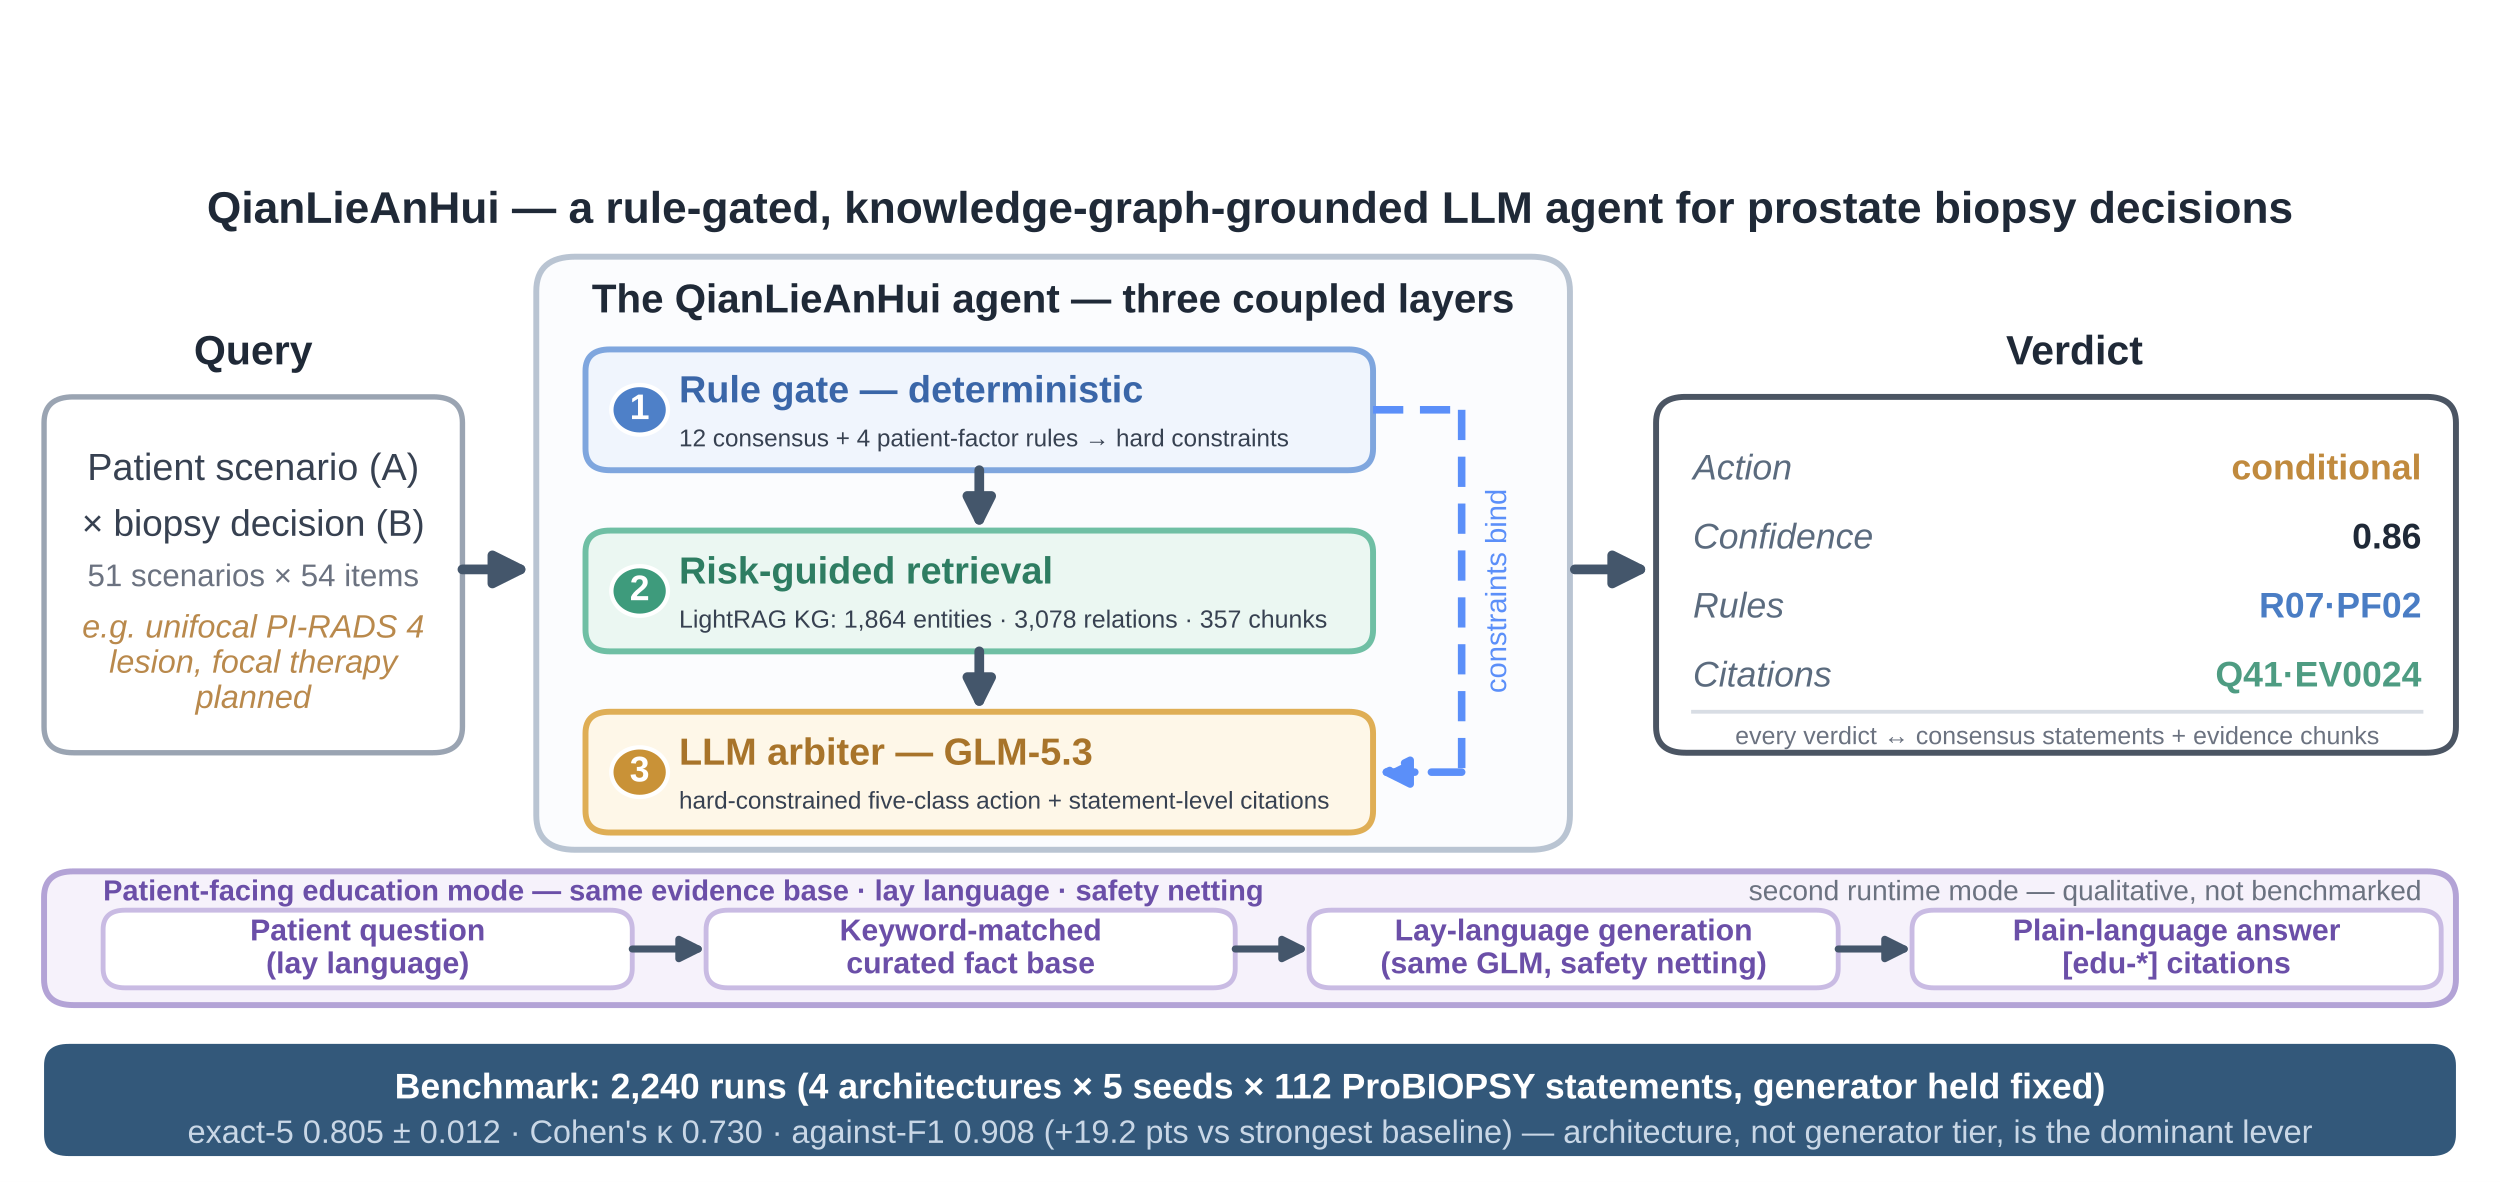
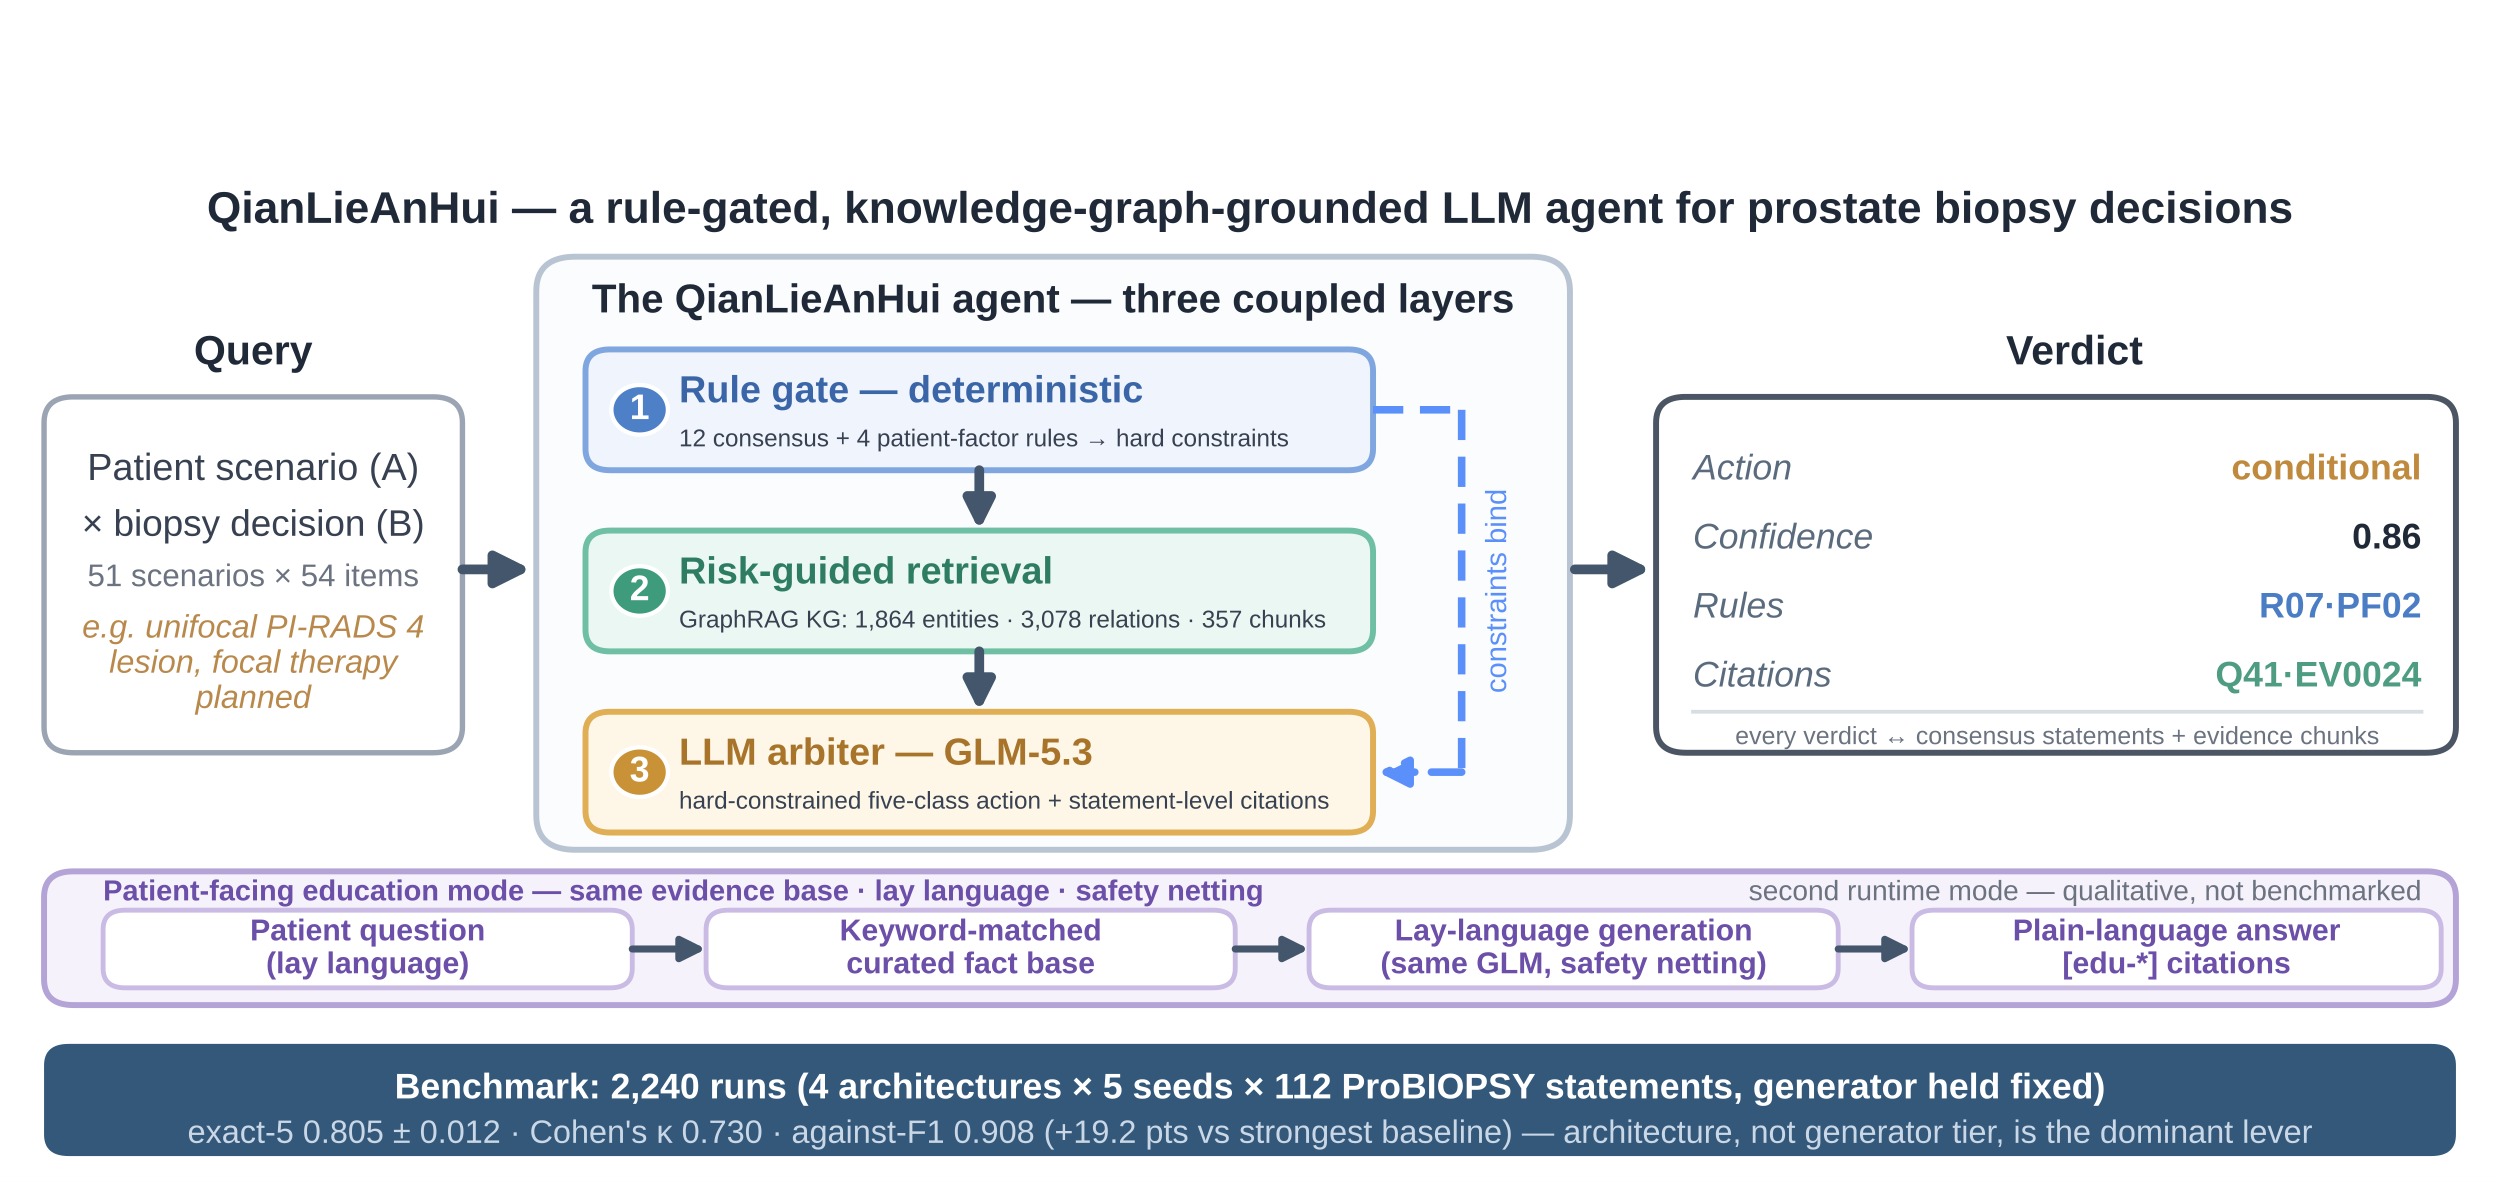
<svg xmlns="http://www.w3.org/2000/svg" width="462.96pt" height="218.88pt" viewBox="0 0 462.96 218.88" version="1.1">
  <defs>
    <style type="text/css">*{stroke-linejoin: round; stroke-linecap: butt}</style>
  </defs>
  <g id="figure_1">
    <g id="patch_1">
      <path d="M -0 218.88  L 462.96 218.88  L 462.96 0  L -0 0  z " style="fill: #ffffff" />
    </g>
    <g id="axes_1">
      <g id="patch_2">
-         <path d="M 13.627 139.395  L 80.168 139.395  Q 85.637 139.395 85.637 134.602  L 85.637 78.287  Q 85.637 73.494 80.168 73.494  L 13.627 73.494  Q 8.158 73.494 8.158 78.287  L 8.158 134.602  Q 8.158 139.395 13.627 139.395  z " clip-path="url(#p600a8ee99a)" style="fill: #ffffff; stroke: #9aa4b2; stroke-linejoin: miter" />
+         <path d="M 13.627 139.395  L 80.168 139.395  Q 85.637 139.395 85.637 134.602  L 85.637 78.287  Q 85.637 73.494 80.168 73.494  L 13.627 73.494  Q 8.158 73.494 8.158 78.287  L 8.158 134.602  Q 8.158 139.395 13.627 139.395  z " clip-path="url(#pd55b52697c)" style="fill: #ffffff; stroke: #9aa4b2; stroke-linejoin: miter" />
      </g>
      <g id="patch_3">
-         <path d="M 106.602 157.368  L 283.437 157.368  Q 290.729 157.368 290.729 150.977  L 290.729 53.924  Q 290.729 47.534 283.437 47.534  L 106.602 47.534  Q 99.31 47.534 99.31 53.924  L 99.31 150.977  Q 99.31 157.368 106.602 157.368  z " clip-path="url(#p600a8ee99a)" style="fill: #fbfcfe; stroke: #b9c4d2; stroke-width: 1.1; stroke-linejoin: miter" />
+         <path d="M 106.602 157.368  L 283.437 157.368  Q 290.729 157.368 290.729 150.977  L 290.729 53.924  Q 290.729 47.534 283.437 47.534  L 106.602 47.534  Q 99.31 47.534 99.31 53.924  L 99.31 150.977  Q 99.31 157.368 106.602 157.368  z " clip-path="url(#pd55b52697c)" style="fill: #fbfcfe; stroke: #b9c4d2; stroke-width: 1.1; stroke-linejoin: miter" />
      </g>
      <g id="patch_4">
-         <path d="M 312.15 139.395  L 449.333 139.395  Q 454.802 139.395 454.802 134.602  L 454.802 78.287  Q 454.802 73.494 449.333 73.494  L 312.15 73.494  Q 306.68 73.494 306.68 78.287  L 306.68 134.602  Q 306.68 139.395 312.15 139.395  z " clip-path="url(#p600a8ee99a)" style="fill: #ffffff; stroke: #4b5563; stroke-width: 1.1; stroke-linejoin: miter" />
+         <path d="M 312.15 139.395  L 449.333 139.395  Q 454.802 139.395 454.802 134.602  L 454.802 78.287  Q 454.802 73.494 449.333 73.494  L 312.15 73.494  Q 306.68 73.494 306.68 78.287  L 306.68 134.602  Q 306.68 139.395 312.15 139.395  z " clip-path="url(#pd55b52697c)" style="fill: #ffffff; stroke: #4b5563; stroke-width: 1.1; stroke-linejoin: miter" />
      </g>
      <g id="patch_5">
-         <path d="M 13.627 186.124  L 449.333 186.124  Q 454.802 186.124 454.802 181.331  L 454.802 166.154  Q 454.802 161.362 449.333 161.362  L 13.627 161.362  Q 8.158 161.362 8.158 166.154  L 8.158 181.331  Q 8.158 186.124 13.627 186.124  z " clip-path="url(#p600a8ee99a)" style="fill: #f6f2fb; stroke: #b3a3d6; stroke-width: 1.1; stroke-linejoin: miter" />
+         <path d="M 13.627 186.124  L 449.333 186.124  Q 454.802 186.124 454.802 181.331  L 454.802 166.154  Q 454.802 161.362 449.333 161.362  L 13.627 161.362  Q 8.158 161.362 8.158 166.154  L 8.158 181.331  Q 8.158 186.124 13.627 186.124  z " clip-path="url(#pd55b52697c)" style="fill: #f6f2fb; stroke: #b3a3d6; stroke-width: 1.1; stroke-linejoin: miter" />
      </g>
      <g id="patch_6">
-         <path d="M 23.198 182.929  L 112.982 182.929  Q 117.084 182.929 117.084 179.334  L 117.084 172.145  Q 117.084 168.551 112.982 168.551  L 23.198 168.551  Q 19.096 168.551 19.096 172.145  L 19.096 179.334  Q 19.096 182.929 23.198 182.929  z " clip-path="url(#p600a8ee99a)" style="fill: #ffffff; stroke: #c9bbe3; stroke-width: 0.9; stroke-linejoin: miter" />
+         <path d="M 23.198 182.929  L 112.982 182.929  Q 117.084 182.929 117.084 179.334  L 117.084 172.145  Q 117.084 168.551 112.982 168.551  L 23.198 168.551  Q 19.096 168.551 19.096 172.145  L 19.096 179.334  Q 19.096 182.929 23.198 182.929  z " clip-path="url(#pd55b52697c)" style="fill: #ffffff; stroke: #c9bbe3; stroke-width: 0.9; stroke-linejoin: miter" />
      </g>
      <g id="patch_7">
-         <path d="M 134.859 182.929  L 224.644 182.929  Q 228.745 182.929 228.745 179.334  L 228.745 172.145  Q 228.745 168.551 224.644 168.551  L 134.859 168.551  Q 130.757 168.551 130.757 172.145  L 130.757 179.334  Q 130.757 182.929 134.859 182.929  z " clip-path="url(#p600a8ee99a)" style="fill: #ffffff; stroke: #c9bbe3; stroke-width: 0.9; stroke-linejoin: miter" />
+         <path d="M 134.859 182.929  L 224.644 182.929  Q 228.745 182.929 228.745 179.334  L 228.745 172.145  Q 228.745 168.551 224.644 168.551  L 134.859 168.551  Q 130.757 168.551 130.757 172.145  L 130.757 179.334  Q 130.757 182.929 134.859 182.929  z " clip-path="url(#pd55b52697c)" style="fill: #ffffff; stroke: #c9bbe3; stroke-width: 0.9; stroke-linejoin: miter" />
      </g>
      <g id="patch_8">
-         <path d="M 246.52 182.929  L 336.305 182.929  Q 340.407 182.929 340.407 179.334  L 340.407 172.145  Q 340.407 168.551 336.305 168.551  L 246.52 168.551  Q 242.418 168.551 242.418 172.145  L 242.418 179.334  Q 242.418 182.929 246.52 182.929  z " clip-path="url(#p600a8ee99a)" style="fill: #ffffff; stroke: #c9bbe3; stroke-width: 0.9; stroke-linejoin: miter" />
+         <path d="M 246.52 182.929  L 336.305 182.929  Q 340.407 182.929 340.407 179.334  L 340.407 172.145  Q 340.407 168.551 336.305 168.551  L 246.52 168.551  Q 242.418 168.551 242.418 172.145  L 242.418 179.334  Q 242.418 182.929 246.52 182.929  z " clip-path="url(#pd55b52697c)" style="fill: #ffffff; stroke: #c9bbe3; stroke-width: 0.9; stroke-linejoin: miter" />
      </g>
      <g id="patch_9">
-         <path d="M 358.181 182.929  L 447.966 182.929  Q 452.068 182.929 452.068 179.334  L 452.068 172.145  Q 452.068 168.551 447.966 168.551  L 358.181 168.551  Q 354.079 168.551 354.079 172.145  L 354.079 179.334  Q 354.079 182.929 358.181 182.929  z " clip-path="url(#p600a8ee99a)" style="fill: #ffffff; stroke: #c9bbe3; stroke-width: 0.9; stroke-linejoin: miter" />
+         <path d="M 358.181 182.929  L 447.966 182.929  Q 452.068 182.929 452.068 179.334  L 452.068 172.145  Q 452.068 168.551 447.966 168.551  L 358.181 168.551  Q 354.079 168.551 354.079 172.145  L 354.079 179.334  Q 354.079 182.929 358.181 182.929  z " clip-path="url(#pd55b52697c)" style="fill: #ffffff; stroke: #c9bbe3; stroke-width: 0.9; stroke-linejoin: miter" />
      </g>
      <g id="patch_10">
-         <path d="M 12.715 214.082  L 450.245 214.082  Q 454.802 214.082 454.802 210.088  L 454.802 197.307  Q 454.802 193.313 450.245 193.313  L 12.715 193.313  Q 8.158 193.313 8.158 197.307  L 8.158 210.088  Q 8.158 214.082 12.715 214.082  z " clip-path="url(#p600a8ee99a)" style="fill: #33587a" />
+         <path d="M 12.715 214.082  L 450.245 214.082  Q 454.802 214.082 454.802 210.088  L 454.802 197.307  Q 454.802 193.313 450.245 193.313  L 12.715 193.313  Q 8.158 193.313 8.158 197.307  L 8.158 210.088  Q 8.158 214.082 12.715 214.082  z " clip-path="url(#pd55b52697c)" style="fill: #33587a" />
      </g>
      <g id="patch_11">
-         <path d="M 112.982 87.074  L 249.71 87.074  Q 254.268 87.074 254.268 83.08  L 254.268 68.702  Q 254.268 64.708 249.71 64.708  L 112.982 64.708  Q 108.425 64.708 108.425 68.702  L 108.425 83.08  Q 108.425 87.074 112.982 87.074  z " clip-path="url(#p600a8ee99a)" style="fill: #f0f5fd; stroke: #7fa6de; stroke-width: 1.1; stroke-linejoin: miter" />
+         <path d="M 112.982 87.074  L 249.71 87.074  Q 254.268 87.074 254.268 83.08  L 254.268 68.702  Q 254.268 64.708 249.71 64.708  L 112.982 64.708  Q 108.425 64.708 108.425 68.702  L 108.425 83.08  Q 108.425 87.074 112.982 87.074  z " clip-path="url(#pd55b52697c)" style="fill: #f0f5fd; stroke: #7fa6de; stroke-width: 1.1; stroke-linejoin: miter" />
      </g>
      <g id="patch_12">
-         <path d="M 112.982 120.623  L 249.71 120.623  Q 254.268 120.623 254.268 116.629  L 254.268 102.251  Q 254.268 98.257 249.71 98.257  L 112.982 98.257  Q 108.425 98.257 108.425 102.251  L 108.425 116.629  Q 108.425 120.623 112.982 120.623  z " clip-path="url(#p600a8ee99a)" style="fill: #ebf7f2; stroke: #6fbfa4; stroke-width: 1.1; stroke-linejoin: miter" />
+         <path d="M 112.982 120.623  L 249.71 120.623  Q 254.268 120.623 254.268 116.629  L 254.268 102.251  Q 254.268 98.257 249.71 98.257  L 112.982 98.257  Q 108.425 98.257 108.425 102.251  L 108.425 116.629  Q 108.425 120.623 112.982 120.623  z " clip-path="url(#pd55b52697c)" style="fill: #ebf7f2; stroke: #6fbfa4; stroke-width: 1.1; stroke-linejoin: miter" />
      </g>
      <g id="patch_13">
-         <path d="M 112.982 154.172  L 249.71 154.172  Q 254.268 154.172 254.268 150.178  L 254.268 135.8  Q 254.268 131.806 249.71 131.806  L 112.982 131.806  Q 108.425 131.806 108.425 135.8  L 108.425 150.178  Q 108.425 154.172 112.982 154.172  z " clip-path="url(#p600a8ee99a)" style="fill: #fef7e8; stroke: #dfae55; stroke-width: 1.1; stroke-linejoin: miter" />
+         <path d="M 112.982 154.172  L 249.71 154.172  Q 254.268 154.172 254.268 150.178  L 254.268 135.8  Q 254.268 131.806 249.71 131.806  L 112.982 131.806  Q 108.425 131.806 108.425 135.8  L 108.425 150.178  Q 108.425 154.172 112.982 154.172  z " clip-path="url(#pd55b52697c)" style="fill: #fef7e8; stroke: #dfae55; stroke-width: 1.1; stroke-linejoin: miter" />
      </g>
      <g id="patch_14">
-         <path d="M 181.346 87.074  Q 181.346 92.665 181.346 96.244  " clip-path="url(#p600a8ee99a)" style="fill: none; stroke: #44566b; stroke-width: 1.8; stroke-linecap: round" />
-         <path d="M 183.546 91.844  L 181.346 96.244  L 179.146 91.844  z " clip-path="url(#p600a8ee99a)" style="fill: #44566b; stroke: #44566b; stroke-width: 1.8; stroke-linecap: round" />
+         <path d="M 181.346 87.074  Q 181.346 92.665 181.346 96.244  " clip-path="url(#pd55b52697c)" style="fill: none; stroke: #44566b; stroke-width: 1.8; stroke-linecap: round" />
+         <path d="M 183.546 91.844  L 181.346 96.244  L 179.146 91.844  z " clip-path="url(#pd55b52697c)" style="fill: #44566b; stroke: #44566b; stroke-width: 1.8; stroke-linecap: round" />
      </g>
      <g id="patch_15">
-         <path d="M 181.346 120.623  Q 181.346 126.215 181.346 129.794  " clip-path="url(#p600a8ee99a)" style="fill: none; stroke: #44566b; stroke-width: 1.8; stroke-linecap: round" />
-         <path d="M 183.546 125.394  L 181.346 129.794  L 179.146 125.394  z " clip-path="url(#p600a8ee99a)" style="fill: #44566b; stroke: #44566b; stroke-width: 1.8; stroke-linecap: round" />
+         <path d="M 181.346 120.623  Q 181.346 126.215 181.346 129.794  " clip-path="url(#pd55b52697c)" style="fill: none; stroke: #44566b; stroke-width: 1.8; stroke-linecap: round" />
+         <path d="M 183.546 125.394  L 181.346 129.794  L 179.146 125.394  z " clip-path="url(#pd55b52697c)" style="fill: #44566b; stroke: #44566b; stroke-width: 1.8; stroke-linecap: round" />
      </g>
      <g id="line2d_1">
-         <path d="M 254.268 75.891  L 270.675 75.891  " clip-path="url(#p600a8ee99a)" style="fill: none; stroke-dasharray: 5.6,3.08; stroke-dashoffset: 0; stroke: #5b8ff9; stroke-width: 1.4" />
+         <path d="M 254.268 75.891  L 270.675 75.891  " clip-path="url(#pd55b52697c)" style="fill: none; stroke-dasharray: 5.6,3.08; stroke-dashoffset: 0; stroke: #5b8ff9; stroke-width: 1.4" />
      </g>
      <g id="line2d_2">
-         <path d="M 270.675 75.891  L 270.675 142.989  " clip-path="url(#p600a8ee99a)" style="fill: none; stroke-dasharray: 5.6,3.08; stroke-dashoffset: 0; stroke: #5b8ff9; stroke-width: 1.4" />
+         <path d="M 270.675 75.891  L 270.675 142.989  " clip-path="url(#pd55b52697c)" style="fill: none; stroke-dasharray: 5.6,3.08; stroke-dashoffset: 0; stroke: #5b8ff9; stroke-width: 1.4" />
      </g>
      <g id="patch_16">
-         <path d="M 270.675 142.989  Q 262.927 142.989 256.745 142.989  " clip-path="url(#p600a8ee99a)" style="fill: none; stroke-dasharray: 5.6,3.08; stroke-dashoffset: 0; stroke: #5b8ff9; stroke-width: 1.4; stroke-linecap: round" />
-         <path d="M 261.145 145.189  L 256.745 142.989  L 261.145 140.789  z " clip-path="url(#p600a8ee99a)" style="fill: #5b8ff9; stroke-dasharray: 5.6,3.08; stroke-dashoffset: 0; stroke: #5b8ff9; stroke-width: 1.4; stroke-linecap: round" />
+         <path d="M 270.675 142.989  Q 262.927 142.989 256.745 142.989  " clip-path="url(#pd55b52697c)" style="fill: none; stroke-dasharray: 5.6,3.08; stroke-dashoffset: 0; stroke: #5b8ff9; stroke-width: 1.4; stroke-linecap: round" />
+         <path d="M 261.145 145.189  L 256.745 142.989  L 261.145 140.789  z " clip-path="url(#pd55b52697c)" style="fill: #5b8ff9; stroke-dasharray: 5.6,3.08; stroke-dashoffset: 0; stroke: #5b8ff9; stroke-width: 1.4; stroke-linecap: round" />
      </g>
      <g id="patch_17">
-         <path d="M 85.637 105.446  Q 92.017 105.446 96.386 105.446  " clip-path="url(#p600a8ee99a)" style="fill: none; stroke: #44566b; stroke-width: 1.8; stroke-linecap: round" />
-         <path d="M 91.186 102.846  L 96.386 105.446  L 91.186 108.046  z " clip-path="url(#p600a8ee99a)" style="fill: #44566b; stroke: #44566b; stroke-width: 1.8; stroke-linecap: round" />
+         <path d="M 85.637 105.446  Q 92.017 105.446 96.386 105.446  " clip-path="url(#pd55b52697c)" style="fill: none; stroke: #44566b; stroke-width: 1.8; stroke-linecap: round" />
+         <path d="M 91.186 102.846  L 96.386 105.446  L 91.186 108.046  z " clip-path="url(#pd55b52697c)" style="fill: #44566b; stroke: #44566b; stroke-width: 1.8; stroke-linecap: round" />
      </g>
      <g id="patch_18">
-         <path d="M 291.64 105.446  Q 298.705 105.446 303.756 105.446  " clip-path="url(#p600a8ee99a)" style="fill: none; stroke: #44566b; stroke-width: 1.8; stroke-linecap: round" />
-         <path d="M 298.556 102.846  L 303.756 105.446  L 298.556 108.046  z " clip-path="url(#p600a8ee99a)" style="fill: #44566b; stroke: #44566b; stroke-width: 1.8; stroke-linecap: round" />
+         <path d="M 291.64 105.446  Q 298.705 105.446 303.756 105.446  " clip-path="url(#pd55b52697c)" style="fill: none; stroke: #44566b; stroke-width: 1.8; stroke-linecap: round" />
+         <path d="M 298.556 102.846  L 303.756 105.446  L 298.556 108.046  z " clip-path="url(#pd55b52697c)" style="fill: #44566b; stroke: #44566b; stroke-width: 1.8; stroke-linecap: round" />
      </g>
      <g id="patch_19">
-         <path d="M 117.084 175.74  Q 123.921 175.74 129.304 175.74  " clip-path="url(#p600a8ee99a)" style="fill: none; stroke: #44566b; stroke-width: 1.3; stroke-linecap: round" />
-         <path d="M 125.704 173.94  L 129.304 175.74  L 125.704 177.54  z " clip-path="url(#p600a8ee99a)" style="fill: #44566b; stroke: #44566b; stroke-width: 1.3; stroke-linecap: round" />
+         <path d="M 117.084 175.74  Q 123.921 175.74 129.304 175.74  " clip-path="url(#pd55b52697c)" style="fill: none; stroke: #44566b; stroke-width: 1.3; stroke-linecap: round" />
+         <path d="M 125.704 173.94  L 129.304 175.74  L 125.704 177.54  z " clip-path="url(#pd55b52697c)" style="fill: #44566b; stroke: #44566b; stroke-width: 1.3; stroke-linecap: round" />
      </g>
      <g id="patch_20">
-         <path d="M 228.745 175.74  Q 235.582 175.74 240.965 175.74  " clip-path="url(#p600a8ee99a)" style="fill: none; stroke: #44566b; stroke-width: 1.3; stroke-linecap: round" />
-         <path d="M 237.365 173.94  L 240.965 175.74  L 237.365 177.54  z " clip-path="url(#p600a8ee99a)" style="fill: #44566b; stroke: #44566b; stroke-width: 1.3; stroke-linecap: round" />
+         <path d="M 228.745 175.74  Q 235.582 175.74 240.965 175.74  " clip-path="url(#pd55b52697c)" style="fill: none; stroke: #44566b; stroke-width: 1.3; stroke-linecap: round" />
+         <path d="M 237.365 173.94  L 240.965 175.74  L 237.365 177.54  z " clip-path="url(#pd55b52697c)" style="fill: #44566b; stroke: #44566b; stroke-width: 1.3; stroke-linecap: round" />
      </g>
      <g id="patch_21">
-         <path d="M 340.407 175.74  Q 347.243 175.74 352.626 175.74  " clip-path="url(#p600a8ee99a)" style="fill: none; stroke: #44566b; stroke-width: 1.3; stroke-linecap: round" />
-         <path d="M 349.026 173.94  L 352.626 175.74  L 349.026 177.54  z " clip-path="url(#p600a8ee99a)" style="fill: #44566b; stroke: #44566b; stroke-width: 1.3; stroke-linecap: round" />
+         <path d="M 340.407 175.74  Q 347.243 175.74 352.626 175.74  " clip-path="url(#pd55b52697c)" style="fill: none; stroke: #44566b; stroke-width: 1.3; stroke-linecap: round" />
+         <path d="M 349.026 173.94  L 352.626 175.74  L 349.026 177.54  z " clip-path="url(#pd55b52697c)" style="fill: #44566b; stroke: #44566b; stroke-width: 1.3; stroke-linecap: round" />
      </g>
      <g id="text_1">
        <text style="font-weight: 700; font-size: 8.2px; font-family: 'Arial'; text-anchor: middle; fill: #1f2937" x="231.48" y="41.268" transform="rotate(-0 231.48 41.26825)">QianLieAnHui — a rule-gated, knowledge-graph-grounded LLM agent for prostate biopsy decisions</text>
      </g>
      <g id="text_2">
        <text style="font-weight: 700; font-size: 7.6px; font-family: 'Arial'; text-anchor: middle; fill: #1f2937" x="46.897" y="67.473" transform="rotate(-0 46.8972 67.47314)">Query</text>
      </g>
      <g id="text_3">
        <text style="font-size: 7px; font-family: 'Arial'; text-anchor: middle; fill: #374151" x="46.897" y="88.885" transform="rotate(-0 46.8972 88.88527)">Patient scenario (A)</text>
      </g>
      <g id="text_4">
        <text style="font-size: 6.82px; font-family: 'Arial'; text-anchor: middle; fill: #374151" x="46.897" y="99.223" transform="rotate(-0 46.8972 99.22288)">× biopsy decision (B)</text>
      </g>
      <g id="text_5">
        <text style="font-size: 5.799px; font-family: 'Arial'; text-anchor: middle; fill: #6b7280" x="46.897" y="108.544" transform="rotate(-0 46.8972 108.5442)">51 scenarios × 54 items</text>
      </g>
      <g id="text_6">
        <text style="font-style: italic; font-size: 6px; font-family: 'Arial'; fill: #b9894c" transform="translate(15.21673 118.0595)">e.g. unifocal PI-RADS 4</text>
        <text style="font-style: italic; font-size: 6px; font-family: 'Arial'; fill: #b9894c" transform="translate(20.21689 124.5721)">lesion, focal therapy</text>
        <text style="font-style: italic; font-size: 6px; font-family: 'Arial'; fill: #b9894c" transform="translate(36.22095 131.1025)">planned</text>
      </g>
      <g id="text_7">
        <text style="font-weight: 700; font-size: 7.462px; font-family: 'Arial'; text-anchor: middle; fill: #1f2937" x="195.019" y="57.852" transform="rotate(-0 195.0192 57.85203)">The QianLieAnHui agent — three coupled layers</text>
      </g>
      <g id="text_8">
        <text style="font-weight: 700; font-size: 7px; font-family: 'Arial'; text-anchor: start; fill: #3a66a8" x="125.744" y="74.507" transform="rotate(-0 125.7437 74.507)">Rule gate — deterministic</text>
      </g>
      <g id="text_9">
        <text style="font-size: 4.5px; font-family: 'Arial'; text-anchor: start; fill: #374151" x="125.744" y="82.647" transform="rotate(-0 125.7437 82.64682)">12 consensus + 4 patient-factor rules → hard constraints</text>
      </g>
      <g id="text_10">
        <text style="font-weight: 700; font-size: 7px; font-family: 'Arial'; text-anchor: start; fill: #2e7d62" x="125.744" y="108.056" transform="rotate(-0 125.7437 108.0563)">Risk-guided retrieval</text>
      </g>
      <g id="text_11">
-         <text style="font-size: 4.614px; font-family: 'Arial'; text-anchor: start; fill: #374151" x="125.744" y="116.226" transform="rotate(-0 125.7437 116.2255)">LightRAG KG: 1,864 entities · 3,078 relations · 357 chunks</text>
+         <text style="font-size: 4.5px; font-family: 'Arial'; text-anchor: start; fill: #374151" x="125.744" y="116.196" transform="rotate(-0 125.7437 116.1961)">GraphRAG KG: 1,864 entities · 3,078 relations · 357 chunks</text>
      </g>
      <g id="text_12">
        <text style="font-weight: 700; font-size: 7px; font-family: 'Arial'; text-anchor: start; fill: #a8742a" x="125.744" y="141.606" transform="rotate(-0 125.7437 141.6056)">LLM arbiter — GLM-5.3</text>
      </g>
      <g id="text_13">
        <text style="font-size: 4.5px; font-family: 'Arial'; text-anchor: start; fill: #374151" x="125.744" y="149.745" transform="rotate(-0 125.7437 149.7454)">hard-constrained five-class action + statement-level citations</text>
      </g>
      <g id="text_14">
        <text style="font-size: 5.4px; font-family: 'Arial'; fill: #5b8ff9" transform="translate(278.9092 128.3493) rotate(-90)">constraints bind</text>
      </g>
      <g id="text_15">
        <text style="font-weight: 700; font-size: 7.6px; font-family: 'Arial'; text-anchor: middle; fill: #1f2937" x="384.16" y="67.473" transform="rotate(-0 384.1596 67.47321)">Verdict</text>
      </g>
      <g id="text_16">
        <text style="font-style: italic; font-size: 6.6px; font-family: 'Arial'; text-anchor: start; fill: #5b6b7e" x="313.517" y="88.791" transform="rotate(-0 313.5168 88.79149)">Action</text>
      </g>
      <g id="text_17">
        <text style="font-weight: 700; font-size: 6.6px; font-family: 'Arial'; text-anchor: end; fill: #c08a3e" x="448.422" y="88.782" transform="rotate(-0 448.4218 88.78182)">conditional</text>
      </g>
      <g id="text_18">
        <text style="font-style: italic; font-size: 6.6px; font-family: 'Arial'; text-anchor: start; fill: #5b6b7e" x="313.517" y="101.572" transform="rotate(-0 313.5168 101.5722)">Confidence</text>
      </g>
      <g id="text_19">
        <text style="font-weight: 700; font-size: 6.6px; font-family: 'Arial'; text-anchor: end; fill: #1f2937" x="448.422" y="101.562" transform="rotate(-0 448.4218 101.5625)">0.86</text>
      </g>
      <g id="text_20">
        <text style="font-style: italic; font-size: 6.6px; font-family: 'Arial'; text-anchor: start; fill: #5b6b7e" x="313.517" y="114.353" transform="rotate(-0 313.5168 114.3528)">Rules</text>
      </g>
      <g id="text_21">
        <text style="font-weight: 700; font-size: 6.6px; font-family: 'Arial'; text-anchor: end; fill: #4a7dc4" x="448.422" y="114.343" transform="rotate(-0 448.4218 114.3432)">R07·PF02</text>
      </g>
      <g id="text_22">
        <text style="font-style: italic; font-size: 6.6px; font-family: 'Arial'; text-anchor: start; fill: #5b6b7e" x="313.517" y="127.134" transform="rotate(-0 313.5168 127.1335)">Citations</text>
      </g>
      <g id="text_23">
        <text style="font-weight: 700; font-size: 6.6px; font-family: 'Arial'; text-anchor: end; fill: #4e9c82" x="448.422" y="127.124" transform="rotate(-0 448.4218 127.1239)">Q41·EV0024</text>
      </g>
      <g id="line2d_3">
-         <path d="M 313.517 131.806  L 448.422 131.806  " clip-path="url(#p600a8ee99a)" style="fill: none; stroke: #d8dde4; stroke-width: 0.7; stroke-linecap: square" />
+         <path d="M 313.517 131.806  L 448.422 131.806  " clip-path="url(#pd55b52697c)" style="fill: none; stroke: #d8dde4; stroke-width: 0.7; stroke-linecap: square" />
      </g>
      <g id="text_24">
        <text style="font-size: 4.63px; font-family: 'Arial'; text-anchor: middle; fill: #6b7280" x="380.969" y="137.797" transform="rotate(-0 380.9693 137.7971)">every verdict ↔ consensus statements + evidence chunks</text>
      </g>
      <g id="text_25">
        <text style="font-weight: 700; font-size: 5.356px; font-family: 'Arial'; text-anchor: start; fill: #6b4fa8" x="19.096" y="166.741" transform="rotate(-0 19.09584 166.7414)">Patient-facing education mode — same evidence base · lay language · safety netting</text>
      </g>
      <g id="text_26">
        <text style="font-size: 5.2px; font-family: 'Arial'; text-anchor: end; fill: #6b7280" x="448.422" y="166.701" transform="rotate(-0 448.4218 166.7012)">second runtime mode — qualitative, not benchmarked</text>
      </g>
      <g id="text_27">
        <text style="font-weight: 700; font-size: 5.6px; font-family: 'Arial'; fill: #6b4fa8" transform="translate(46.3126 174.1415)">Patient question</text>
        <text style="font-weight: 700; font-size: 5.6px; font-family: 'Arial'; fill: #6b4fa8" transform="translate(49.26573 180.2364)">(lay language)</text>
      </g>
      <g id="text_28">
        <text style="font-weight: 700; font-size: 5.6px; font-family: 'Arial'; fill: #6b4fa8" transform="translate(155.4809 174.1415)">Keyword-matched</text>
        <text style="font-weight: 700; font-size: 5.6px; font-family: 'Arial'; fill: #6b4fa8" transform="translate(156.7217 180.2365)">curated fact base</text>
      </g>
      <g id="text_29">
        <text style="font-weight: 700; font-size: 5.6px; font-family: 'Arial'; fill: #6b4fa8" transform="translate(258.2762 174.1414)">Lay-language generation</text>
        <text style="font-weight: 700; font-size: 5.6px; font-family: 'Arial'; fill: #6b4fa8" transform="translate(255.6319 180.2365)">(same GLM, safety netting)</text>
      </g>
      <g id="text_30">
        <text style="font-weight: 700; font-size: 5.6px; font-family: 'Arial'; fill: #6b4fa8" transform="translate(372.7339 174.1415)">Plain-language answer</text>
        <text style="font-weight: 700; font-size: 5.6px; font-family: 'Arial'; fill: #6b4fa8" transform="translate(381.9196 180.2365)">[edu-*] citations</text>
      </g>
      <g id="text_31">
        <text style="font-weight: 700; font-size: 6.6px; font-family: 'Arial'; text-anchor: middle; fill: #ffffff" x="231.48" y="203.408" transform="rotate(-0 231.48 203.4085)">Benchmark: 2,240 runs (4 architectures × 5 seeds × 112 ProBIOPSY statements, generator held fixed)</text>
      </g>
      <g id="text_32">
        <text style="font-size: 6px; font-family: 'Arial'; text-anchor: middle; fill: #c9d7e6" x="231.48" y="211.641" transform="rotate(-0 231.48 211.6405)">exact-5 0.805 ± 0.012 · Cohen's κ 0.730 · against-F1 0.908 (+19.2 pts vs strongest baseline) — architecture, not generator tier, is the dominant lever</text>
      </g>
      <g id="patch_22">
-         <path d="M 118.452 80.484  C 119.842 80.484 121.175 80 122.158 79.138  C 123.141 78.277 123.693 77.109 123.693 75.891  C 123.693 74.673 123.141 73.504 122.158 72.643  C 121.175 71.782 119.842 71.298 118.452 71.298  C 117.062 71.298 115.728 71.782 114.745 72.643  C 113.763 73.504 113.21 74.673 113.21 75.891  C 113.21 77.109 113.763 78.277 114.745 79.138  C 115.728 80 117.062 80.484 118.452 80.484  z " clip-path="url(#p600a8ee99a)" style="fill: #4e80c8; stroke: #ffffff; stroke-width: 0.8; stroke-linejoin: miter" />
+         <path d="M 118.452 80.484  C 119.842 80.484 121.175 80 122.158 79.138  C 123.141 78.277 123.693 77.109 123.693 75.891  C 123.693 74.673 123.141 73.504 122.158 72.643  C 121.175 71.782 119.842 71.298 118.452 71.298  C 117.062 71.298 115.728 71.782 114.745 72.643  C 113.763 73.504 113.21 74.673 113.21 75.891  C 113.21 77.109 113.763 78.277 114.745 79.138  C 115.728 80 117.062 80.484 118.452 80.484  z " clip-path="url(#pd55b52697c)" style="fill: #4e80c8; stroke: #ffffff; stroke-width: 0.8; stroke-linejoin: miter" />
      </g>
      <g id="patch_23">
-         <path d="M 118.452 114.033  C 119.842 114.033 121.175 113.549 122.158 112.688  C 123.141 111.826 123.693 110.658 123.693 109.44  C 123.693 108.222 123.141 107.054 122.158 106.192  C 121.175 105.331 119.842 104.847 118.452 104.847  C 117.062 104.847 115.728 105.331 114.745 106.192  C 113.763 107.054 113.21 108.222 113.21 109.44  C 113.21 110.658 113.763 111.826 114.745 112.688  C 115.728 113.549 117.062 114.033 118.452 114.033  z " clip-path="url(#p600a8ee99a)" style="fill: #3e9b7c; stroke: #ffffff; stroke-width: 0.8; stroke-linejoin: miter" />
+         <path d="M 118.452 114.033  C 119.842 114.033 121.175 113.549 122.158 112.688  C 123.141 111.826 123.693 110.658 123.693 109.44  C 123.693 108.222 123.141 107.054 122.158 106.192  C 121.175 105.331 119.842 104.847 118.452 104.847  C 117.062 104.847 115.728 105.331 114.745 106.192  C 113.763 107.054 113.21 108.222 113.21 109.44  C 113.21 110.658 113.763 111.826 114.745 112.688  C 115.728 113.549 117.062 114.033 118.452 114.033  z " clip-path="url(#pd55b52697c)" style="fill: #3e9b7c; stroke: #ffffff; stroke-width: 0.8; stroke-linejoin: miter" />
      </g>
      <g id="patch_24">
-         <path d="M 118.452 147.582  C 119.842 147.582 121.175 147.098 122.158 146.237  C 123.141 145.376 123.693 144.207 123.693 142.989  C 123.693 141.771 123.141 140.603 122.158 139.742  C 121.175 138.88 119.842 138.396 118.452 138.396  C 117.062 138.396 115.728 138.88 114.745 139.742  C 113.763 140.603 113.21 141.771 113.21 142.989  C 113.21 144.207 113.763 145.376 114.745 146.237  C 115.728 147.098 117.062 147.582 118.452 147.582  z " clip-path="url(#p600a8ee99a)" style="fill: #c99237; stroke: #ffffff; stroke-width: 0.8; stroke-linejoin: miter" />
+         <path d="M 118.452 147.582  C 119.842 147.582 121.175 147.098 122.158 146.237  C 123.141 145.376 123.693 144.207 123.693 142.989  C 123.693 141.771 123.141 140.603 122.158 139.742  C 121.175 138.88 119.842 138.396 118.452 138.396  C 117.062 138.396 115.728 138.88 114.745 139.742  C 113.763 140.603 113.21 141.771 113.21 142.989  C 113.21 144.207 113.763 145.376 114.745 146.237  C 115.728 147.098 117.062 147.582 118.452 147.582  z " clip-path="url(#pd55b52697c)" style="fill: #c99237; stroke: #ffffff; stroke-width: 0.8; stroke-linejoin: miter" />
      </g>
      <g id="text_33">
        <text style="font-weight: 700; font-size: 6.6px; font-family: 'Arial'; text-anchor: middle; fill: #ffffff" x="118.452" y="77.599" transform="rotate(-0 118.4515 77.59873)">1</text>
      </g>
      <g id="text_34">
        <text style="font-weight: 700; font-size: 6.6px; font-family: 'Arial'; text-anchor: middle; fill: #ffffff" x="118.452" y="111.148" transform="rotate(-0 118.4515 111.148)">2</text>
      </g>
      <g id="text_35">
        <text style="font-weight: 700; font-size: 6.6px; font-family: 'Arial'; text-anchor: middle; fill: #ffffff" x="118.452" y="144.697" transform="rotate(-0 118.4515 144.6973)">3</text>
      </g>
    </g>
  </g>
  <defs>
-     <clipPath id="p600a8ee99a">
+     <clipPath id="pd55b52697c">
      <rect x="3.6" y="3.6" width="455.76" height="211.68" />
    </clipPath>
  </defs>
</svg>
